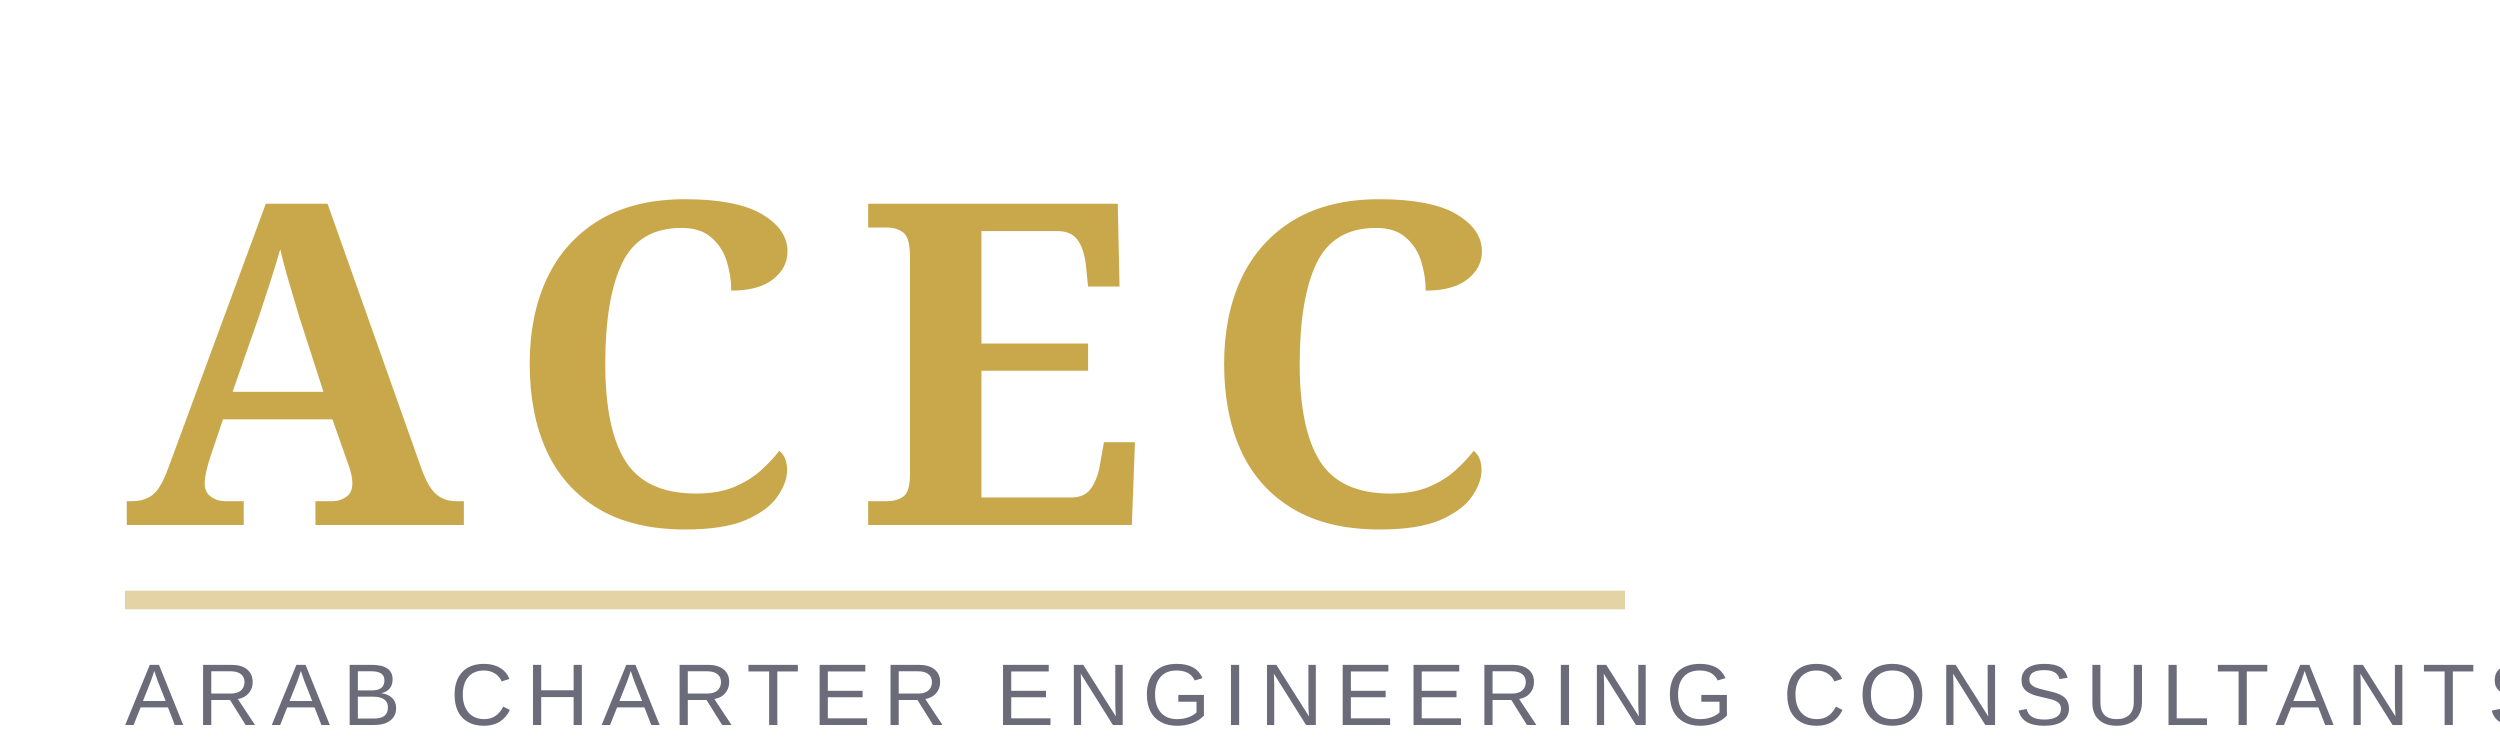
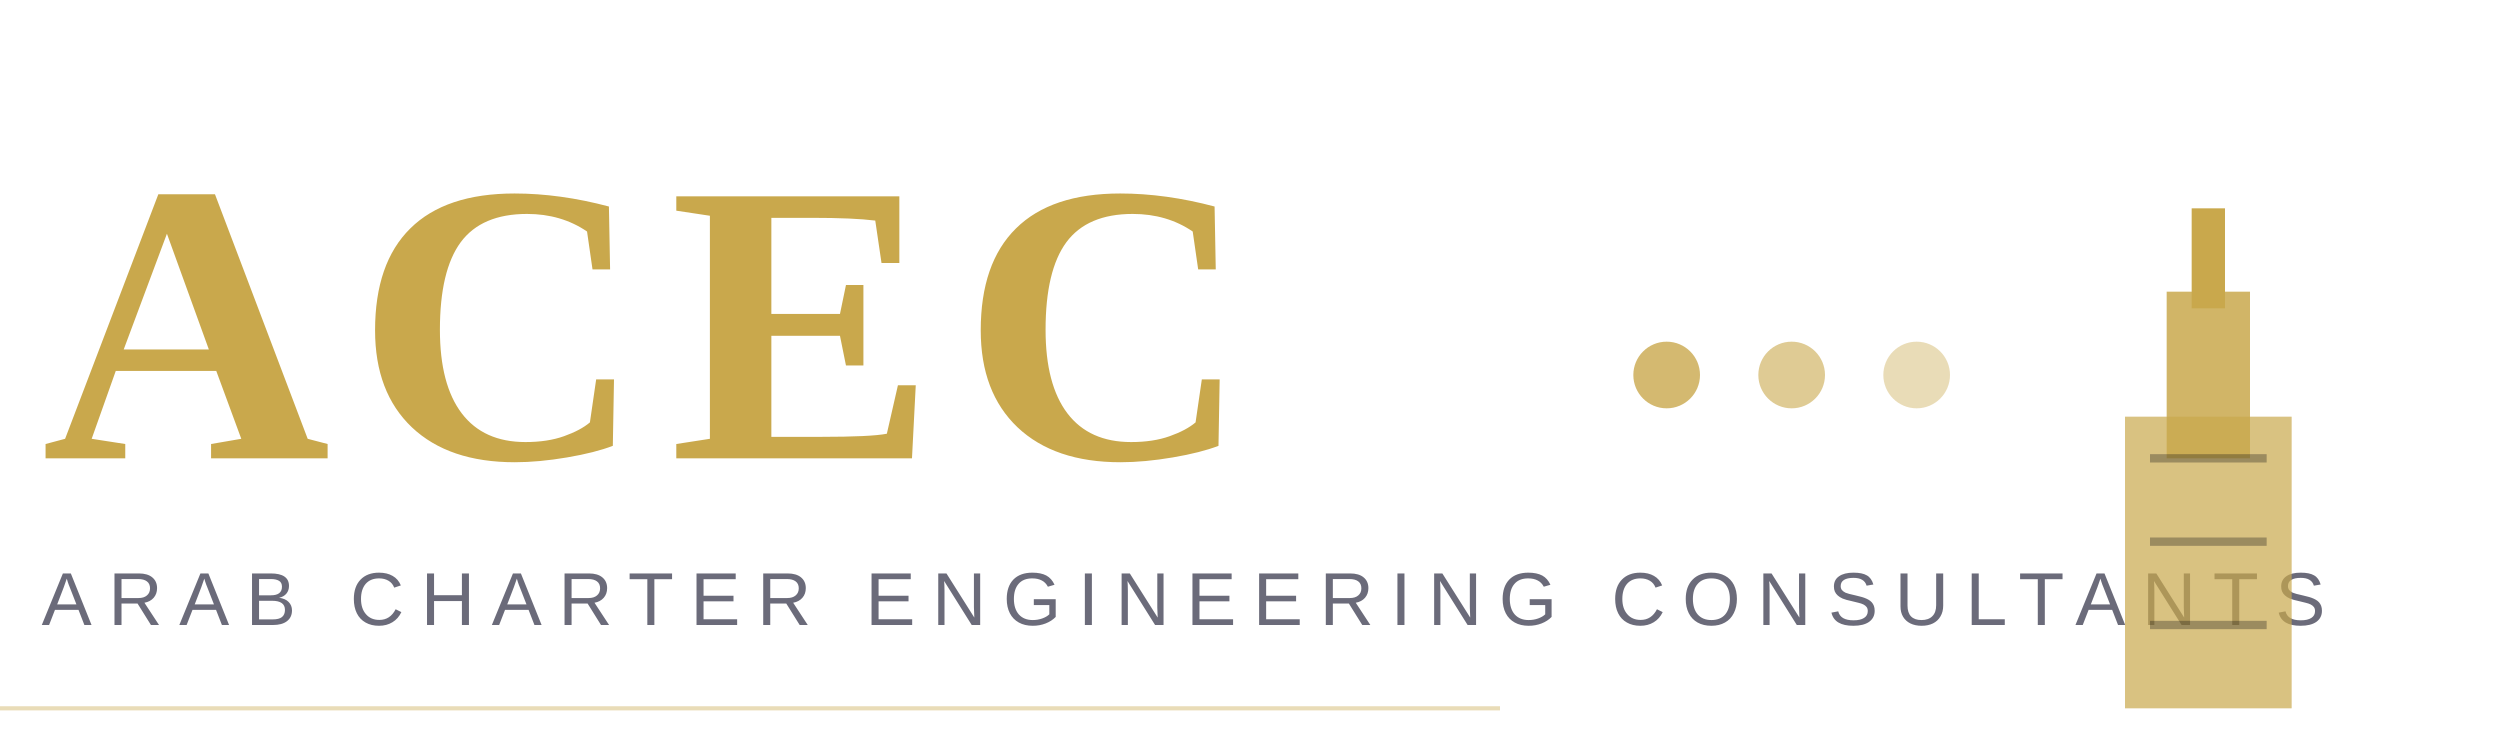
- <svg xmlns="http://www.w3.org/2000/svg" viewBox="0 0 200 60" fill="none">
-   <text x="10" y="42" font-family="Georgia, serif" font-size="36" font-weight="700" fill="#c9a84c" letter-spacing="4">ACEC</text>
-   <line x1="10" y1="48" x2="130" y2="48" stroke="#c9a84c" stroke-width="1.5" opacity="0.5" />
-   <text x="10" y="58" font-family="Arial, sans-serif" font-size="7" fill="#6b6b7a" letter-spacing="1">ARAB CHARTER ENGINEERING CONSULTANTS</text>
+ <svg xmlns="http://www.w3.org/2000/svg" viewBox="0 0 300 90" fill="none">
+   <line x1="0" y1="85" x2="180" y2="85" stroke="#c9a84c" stroke-width="0.5" opacity="0.4" />
+   <text x="5" y="55" font-family="Georgia, 'Times New Roman', serif" font-size="48" font-weight="700" fill="#c9a84c" letter-spacing="3">ACEC</text>
+   <text x="5" y="75" font-family="Arial, Helvetica, sans-serif" font-size="9" font-weight="400" fill="#6b6b7a" letter-spacing="2">ARAB CHARTER ENGINEERING CONSULTANTS</text>
+   <circle cx="200" cy="45" r="4" fill="#c9a84c" opacity="0.8" />
+   <circle cx="215" cy="45" r="4" fill="#c9a84c" opacity="0.6" />
+   <circle cx="230" cy="45" r="4" fill="#c9a84c" opacity="0.4" />
+   <g transform="translate(250, 20)">
+     <rect x="5" y="30" width="20" height="35" fill="#c9a84c" opacity="0.7" />
+     <rect x="10" y="15" width="10" height="20" fill="#c9a84c" opacity="0.85" />
+     <rect x="13" y="5" width="4" height="12" fill="#c9a84c" opacity="1" />
+     <line x1="8" y1="35" x2="22" y2="35" stroke="#0a0a0f" stroke-width="1" opacity="0.3" />
+     <line x1="8" y1="45" x2="22" y2="45" stroke="#0a0a0f" stroke-width="1" opacity="0.3" />
+     <line x1="8" y1="55" x2="22" y2="55" stroke="#0a0a0f" stroke-width="1" opacity="0.3" />
+   </g>
</svg>
